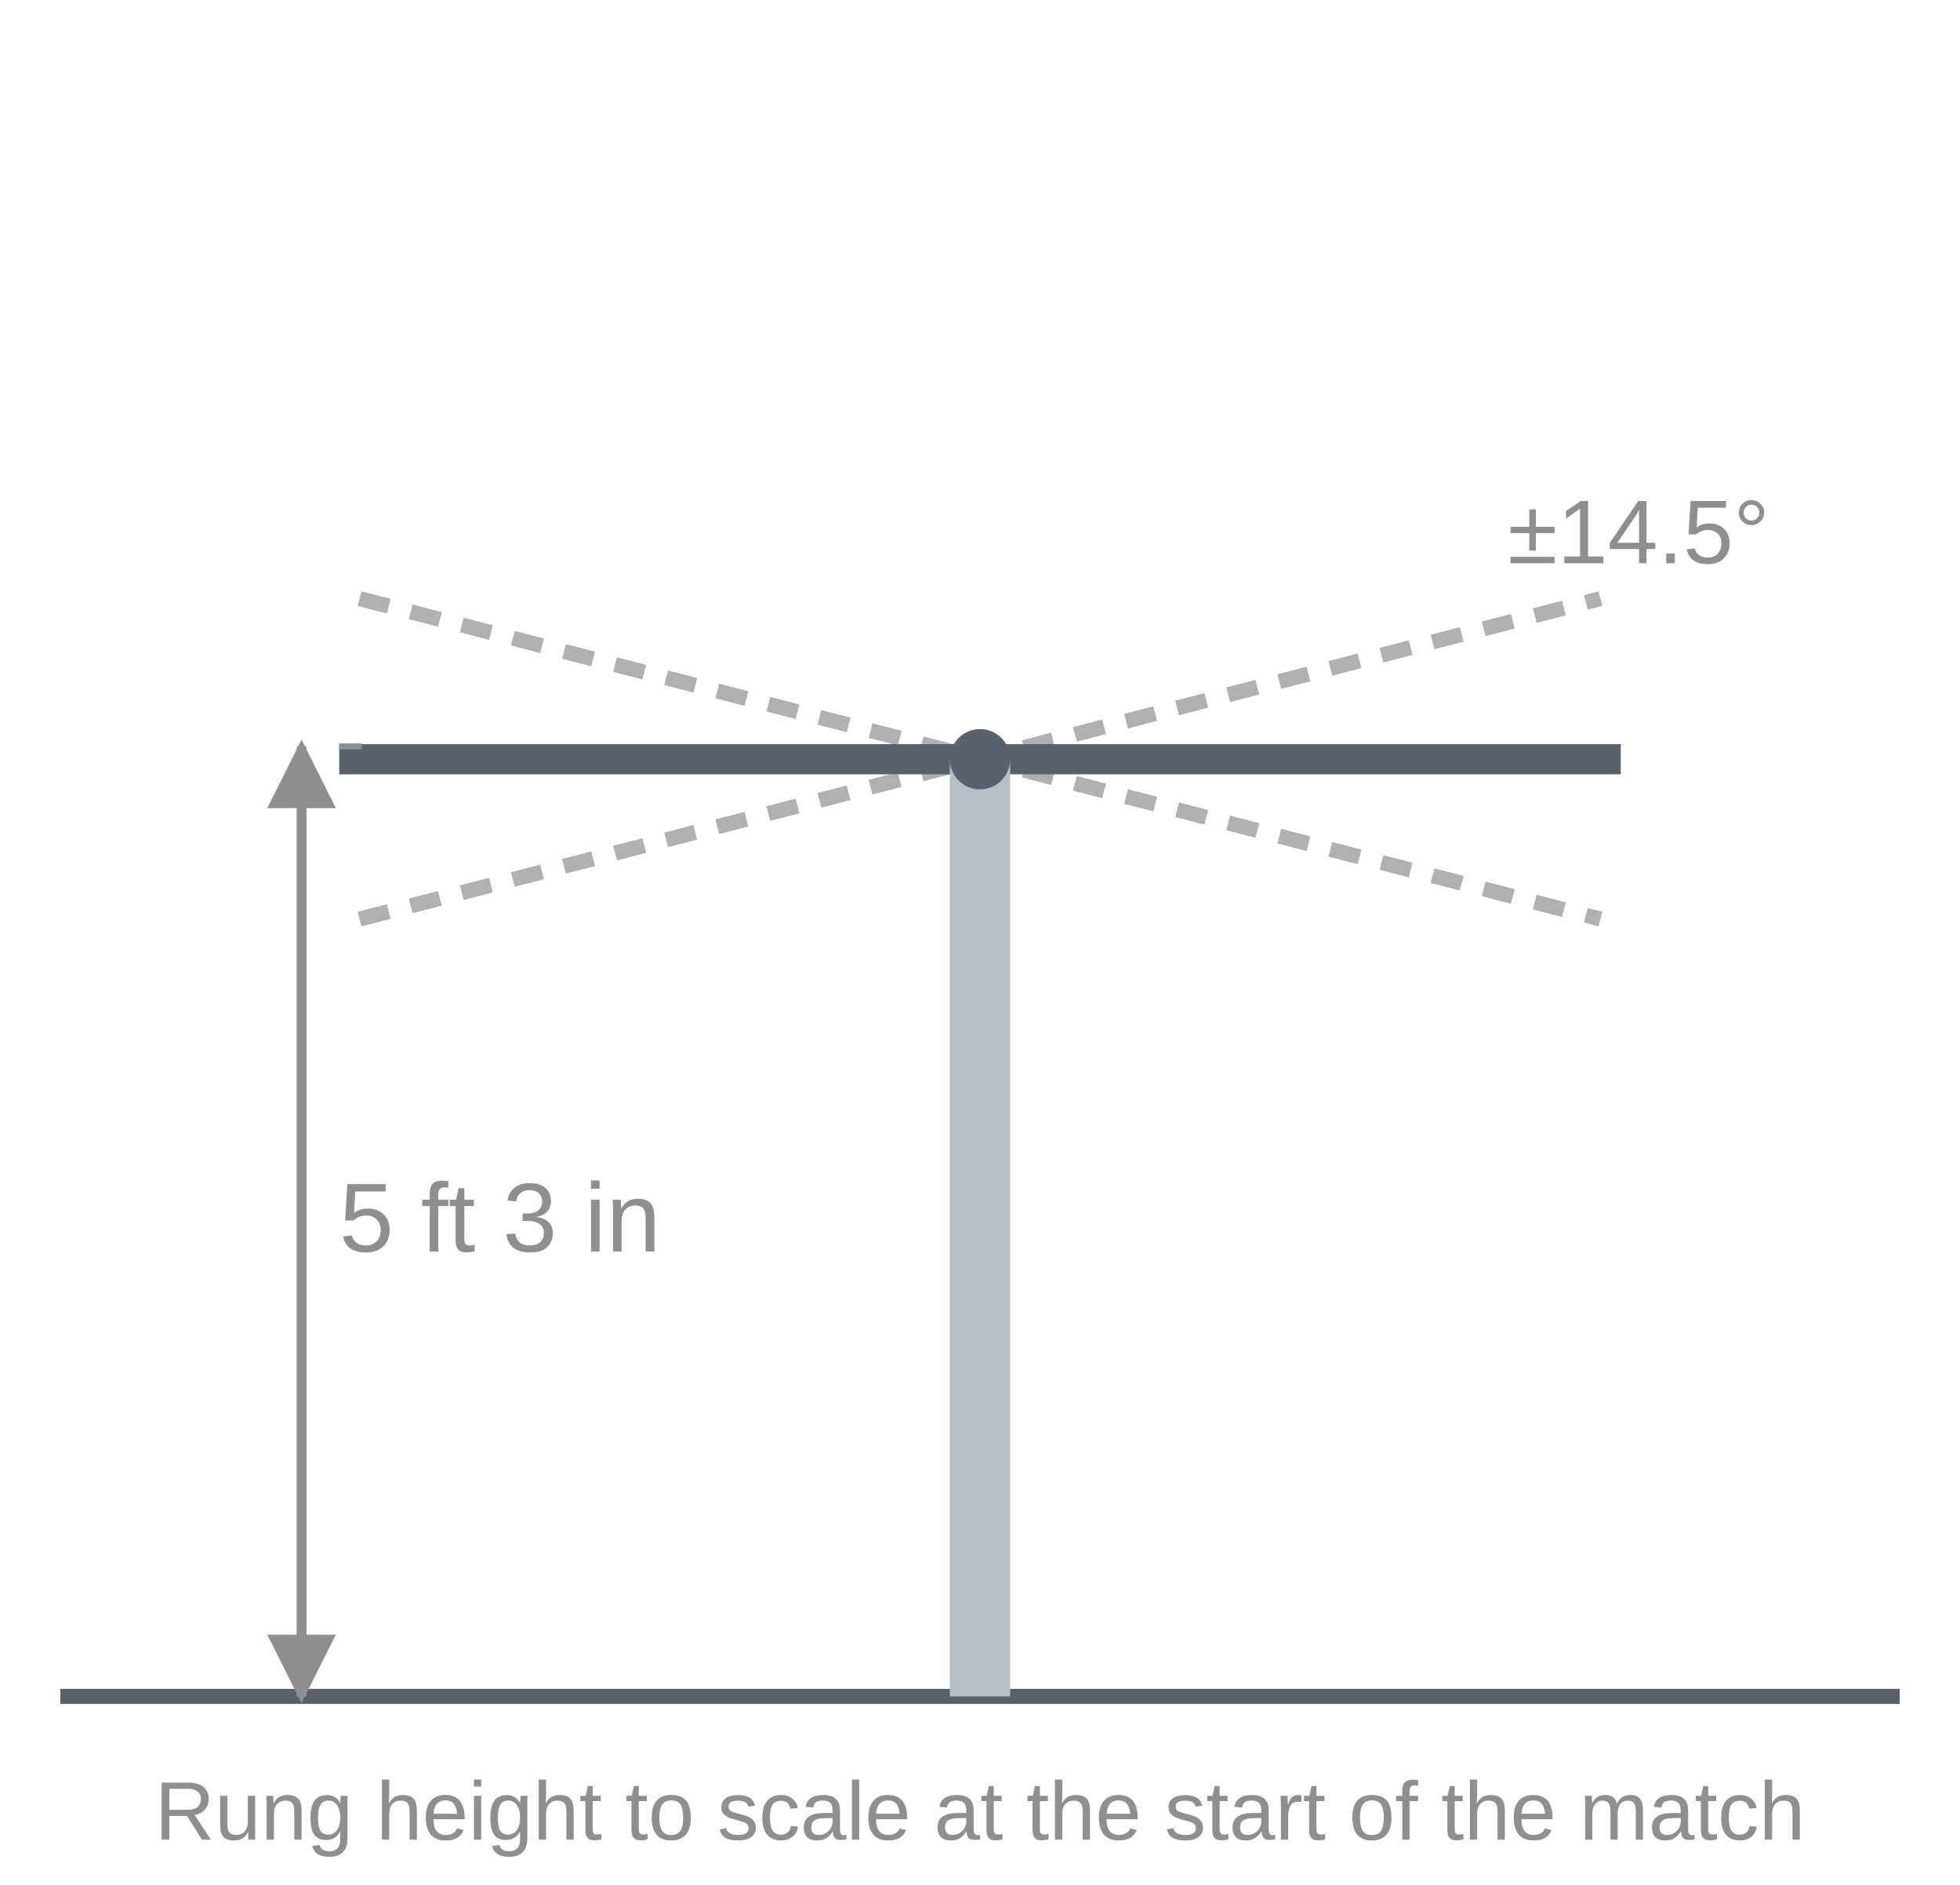
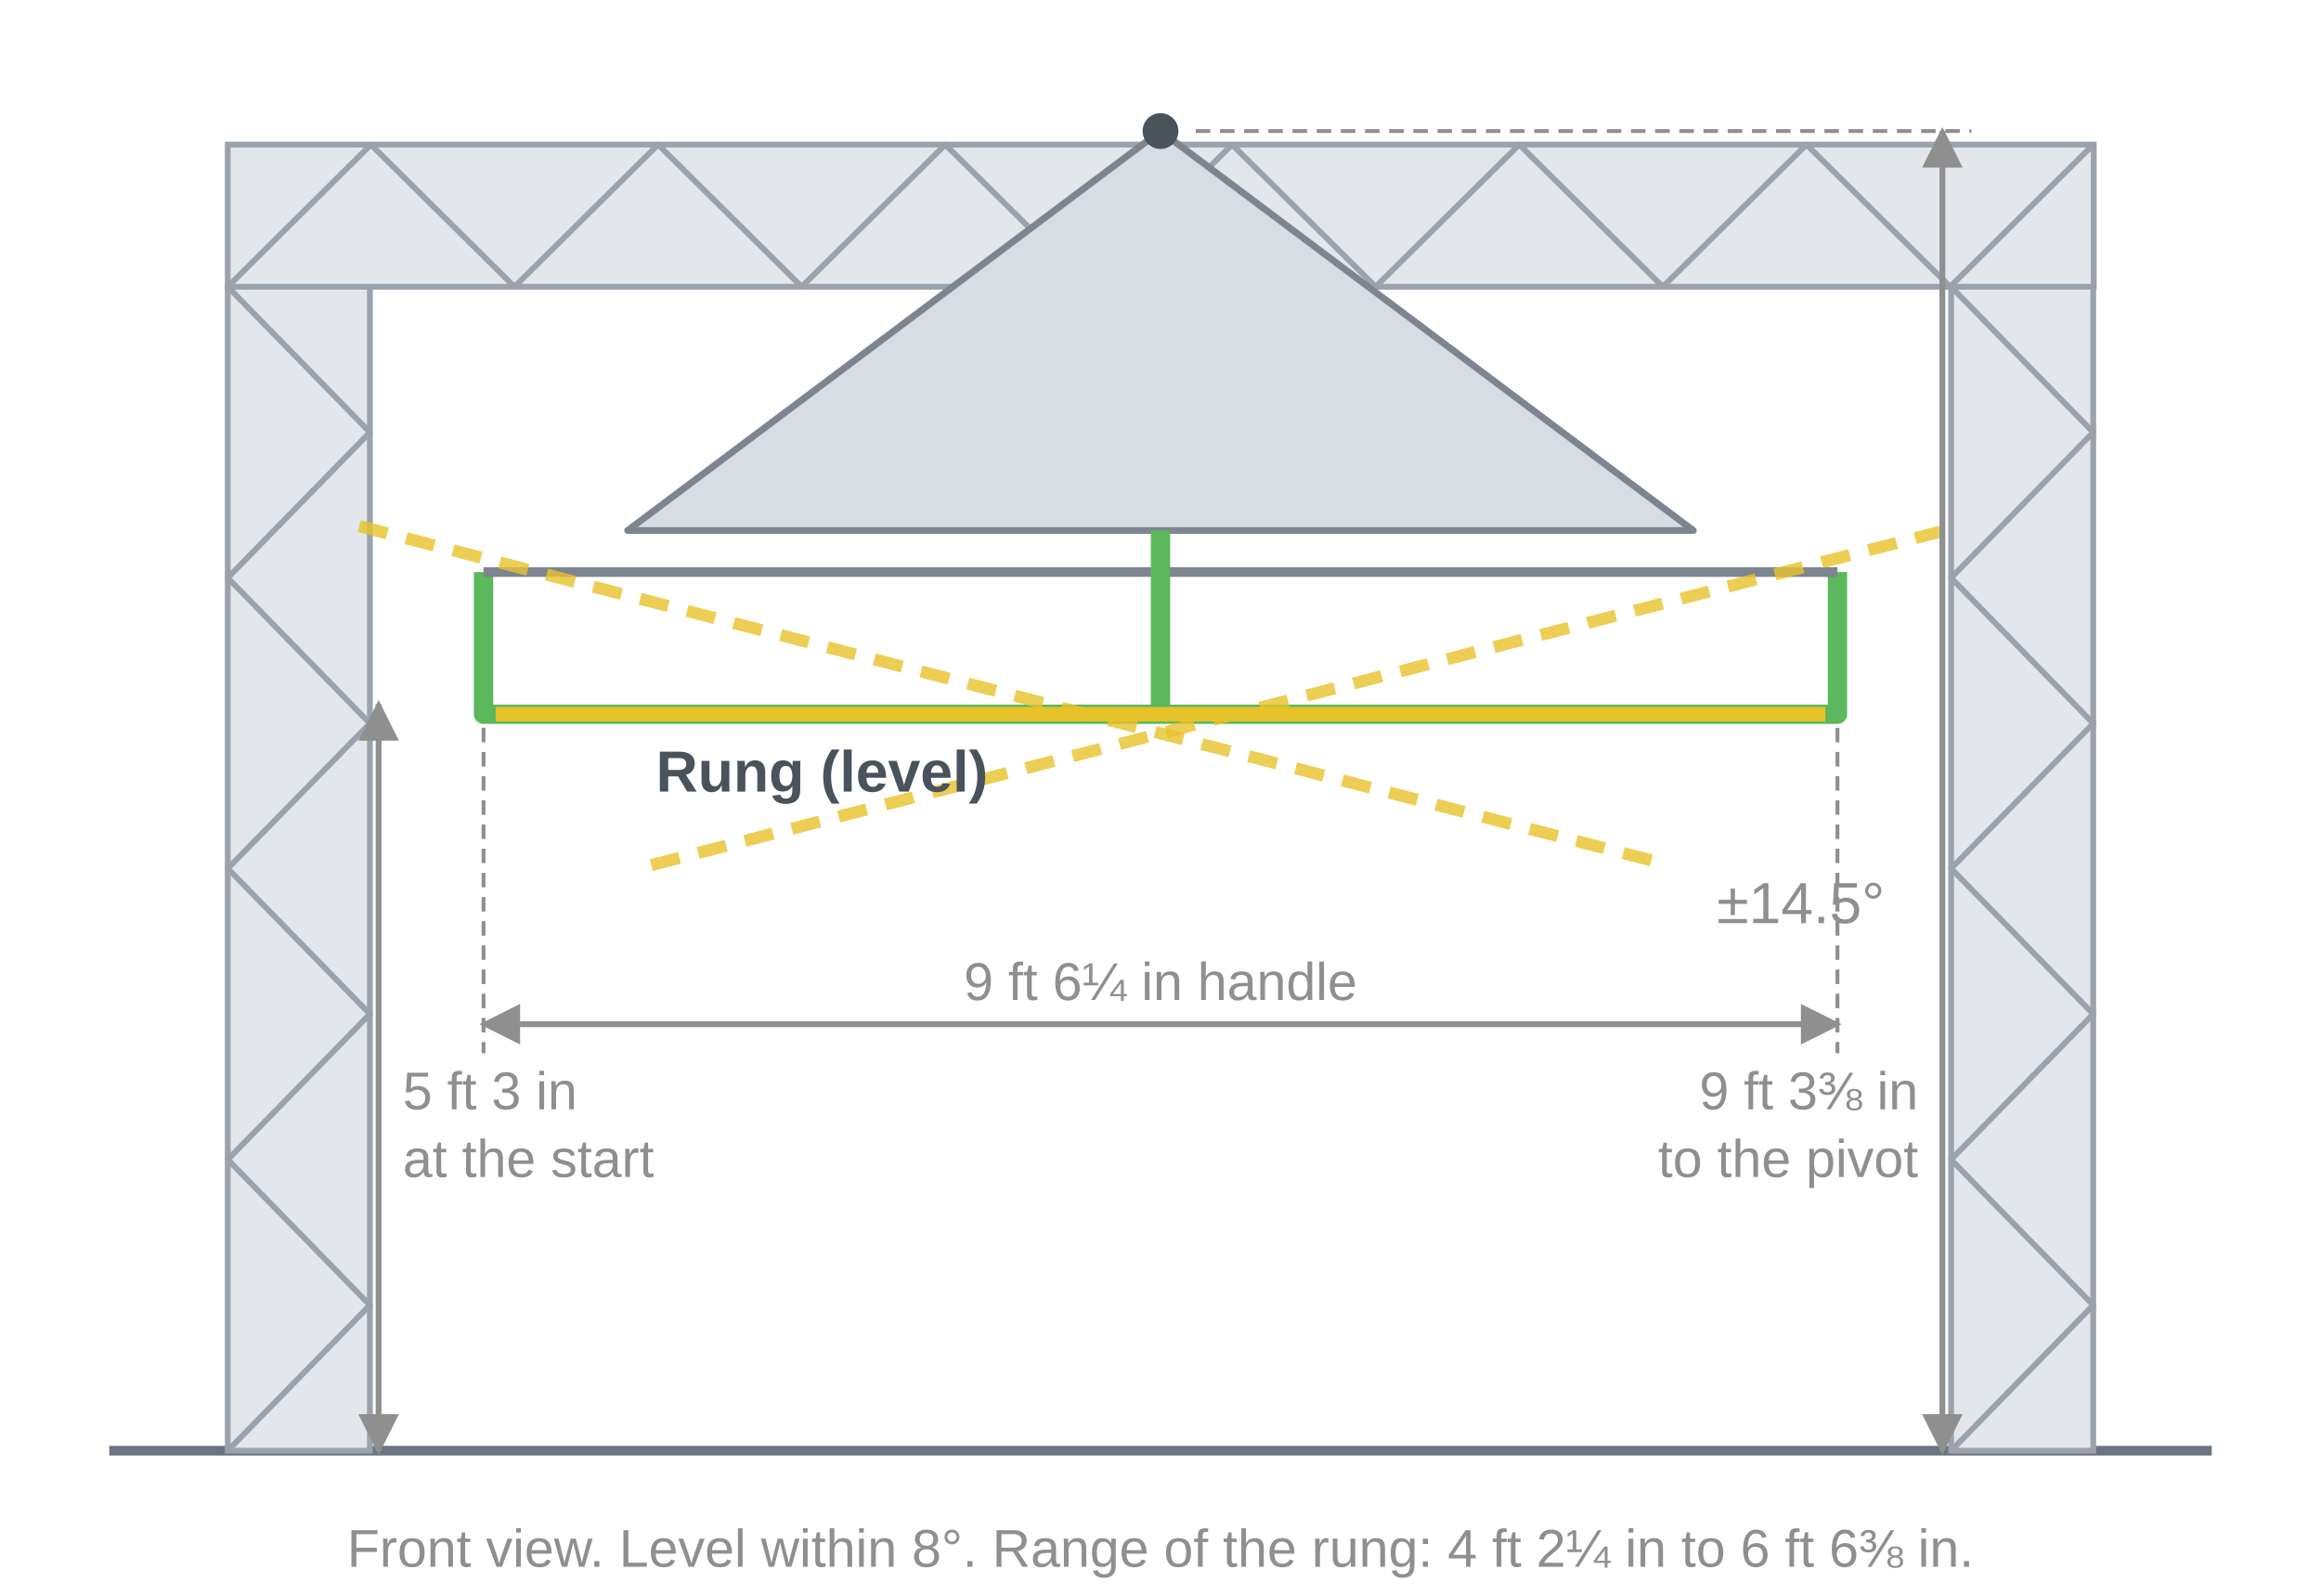
- <svg xmlns="http://www.w3.org/2000/svg" viewBox="0 0 260 250" width="260" height="250" font-family="Arial, Helvetica, sans-serif">
+ <svg xmlns="http://www.w3.org/2000/svg" viewBox="0 0 480 330" width="480" height="330" font-family="Arial, Helvetica, sans-serif">
  <defs>
    <marker id="a" viewBox="0 0 10 10" refX="9" refY="5" markerWidth="7" markerHeight="7" orient="auto-start-reverse">
      <path d="M0 0L10 5L0 10z" fill="#8f8f8f" />
    </marker>
  </defs>
-   <line x1="8" y1="225.0" x2="252" y2="225.0" stroke="#59616b" stroke-width="2" />
-   <line x1="47.7" y1="79.4" x2="212.3" y2="121.9" stroke="#8f8f8f" stroke-width="2" stroke-dasharray="4 3" opacity=".7" />
-   <line x1="47.7" y1="121.9" x2="212.3" y2="79.4" stroke="#8f8f8f" stroke-width="2" stroke-dasharray="4 3" opacity=".7" />
-   <line x1="45.0" y1="100.7" x2="215.0" y2="100.7" stroke="#59616b" stroke-width="4" />
-   <rect x="126" y="100.7" width="8" height="124.3" fill="#b8bec6" />
-   <circle cx="130" cy="100.7" r="4" fill="#59616b" />
-   <line x1="48.0" y1="99.0" x2="44.0" y2="99.0" stroke="#8f8f8f" stroke-width=".8" stroke-dasharray="3 2" />
-   <line x1="40.0" y1="99.0" x2="40.0" y2="225.0" stroke="#8f8f8f" stroke-width="1.3" marker-start="url(#a)" marker-end="url(#a)" />
-   <text x="45.0" y="166.0" fill="#8f8f8f" font-size="13" text-anchor="start">5 ft 3 in</text>
-   <text x="200.0" y="74.7" fill="#8f8f8f" font-size="12" text-anchor="start">±14.5°</text>
-   <text x="130.0" y="244" fill="#8f8f8f" font-size="11" text-anchor="middle">Rung height to scale at the start of the match</text>
+   <line x1="22.6" y1="300.0" x2="457.4" y2="300.0" stroke="#6b7480" stroke-width="2" />
+   <rect x="47.1" y="59.3" width="29.4" height="240.7" fill="#e3e7eb" stroke="#9aa3ad" stroke-width="1.2" />
+   <polyline points="47.1,300.0 76.5,269.9 47.1,239.8 76.5,209.7 47.1,179.6 76.5,149.6 47.1,119.5 76.5,89.4 47.1,59.3" fill="none" stroke="#9aa3ad" stroke-width="1.2" stroke-linejoin="round" />
+   <rect x="403.5" y="59.3" width="29.4" height="240.7" fill="#e3e7eb" stroke="#9aa3ad" stroke-width="1.2" />
+   <polyline points="403.5,300.0 432.9,269.9 403.5,239.8 432.9,209.7 403.5,179.6 432.9,149.6 403.5,119.5 432.9,89.4 403.5,59.3" fill="none" stroke="#9aa3ad" stroke-width="1.2" stroke-linejoin="round" />
+   <rect x="47.1" y="29.9" width="385.9" height="29.4" fill="#e3e7eb" stroke="#9aa3ad" stroke-width="1.2" />
+   <polyline points="47.1,59.3 76.7,29.9 106.4,59.3 136.1,29.9 165.8,59.3 195.5,29.9 225.2,59.3 254.8,29.9 284.5,59.3 314.2,29.9 343.9,59.3 373.6,29.9 403.3,59.3 432.9,29.9" fill="none" stroke="#9aa3ad" stroke-width="1.2" stroke-linejoin="round" />
+   <polygon points="129.8,109.7 350.2,109.7 240.0,27.1" fill="#d7dde3" stroke="#7c8590" stroke-width="1.4" stroke-linejoin="round" />
+   <polyline points="100.0,118.3 100.0,147.7 380.0,147.7 380.0,118.3" fill="none" stroke="#5cb85c" stroke-width="4" stroke-linejoin="round" />
+   <polyline points="100.0,118.3 380.0,118.3" fill="none" stroke="#7c8590" stroke-width="2" stroke-linejoin="round" />
+   <polyline points="240.0,147.7 240.0,109.7" fill="none" stroke="#5cb85c" stroke-width="4" stroke-linejoin="round" />
+   <polyline points="102.5,147.7 377.5,147.7" fill="none" stroke="#e8c22a" stroke-width="3" stroke-linejoin="round" />
+   <line x1="134.7" y1="178.9" x2="405.7" y2="108.8" stroke="#e8c22a" stroke-width="2.5" stroke-dasharray="6 4" opacity=".8" />
+   <line x1="74.3" y1="108.8" x2="345.3" y2="178.9" stroke="#e8c22a" stroke-width="2.5" stroke-dasharray="6 4" opacity=".8" />
+   <circle cx="240.0" cy="27.1" r="3.7" fill="#4a525c" stroke="none" stroke-width="1" />
+   <text x="170.0" y="163.7" fill="#4a525c" font-size="12" text-anchor="middle" font-weight="700">Rung (level)</text>
+   <text x="389.8" y="190.9" fill="#8f8f8f" font-size="12" text-anchor="end">±14.5°</text>
+   <line x1="78.3" y1="300.0" x2="78.3" y2="145.6" stroke="#8f8f8f" stroke-width="1.2" marker-start="url(#a)" marker-end="url(#a)" />
+   <text x="83.3" y="229.4" fill="#8f8f8f" font-size="11" text-anchor="start">5 ft 3 in</text>
+   <text x="83.3" y="243.4" fill="#8f8f8f" font-size="11" text-anchor="start">at the start</text>
+   <line x1="247.3" y1="27.1" x2="407.7" y2="27.1" stroke="#8f8f8f" stroke-width="0.8" stroke-dasharray="3 2" />
+   <line x1="401.7" y1="300.0" x2="401.7" y2="27.1" stroke="#8f8f8f" stroke-width="1.2" marker-start="url(#a)" marker-end="url(#a)" />
+   <text x="396.7" y="229.4" fill="#8f8f8f" font-size="11" text-anchor="end">9 ft 3⅜ in</text>
+   <text x="396.7" y="243.4" fill="#8f8f8f" font-size="11" text-anchor="end">to the pivot</text>
+   <line x1="100.0" y1="150.5" x2="100.0" y2="217.8" stroke="#8f8f8f" stroke-width="0.8" stroke-dasharray="3 2" />
+   <line x1="380.0" y1="150.5" x2="380.0" y2="217.8" stroke="#8f8f8f" stroke-width="0.8" stroke-dasharray="3 2" />
+   <line x1="100.0" y1="211.8" x2="380.0" y2="211.8" stroke="#8f8f8f" stroke-width="1.2" marker-start="url(#a)" marker-end="url(#a)" />
+   <text x="240.0" y="206.8" fill="#8f8f8f" font-size="11" text-anchor="middle">9 ft 6¼ in handle</text>
+   <text x="240.0" y="324" fill="#8f8f8f" font-size="11" text-anchor="middle">Front view. Level within 8°. Range of the rung: 4 ft 2¼ in to 6 ft 6⅜ in.</text>
</svg>
